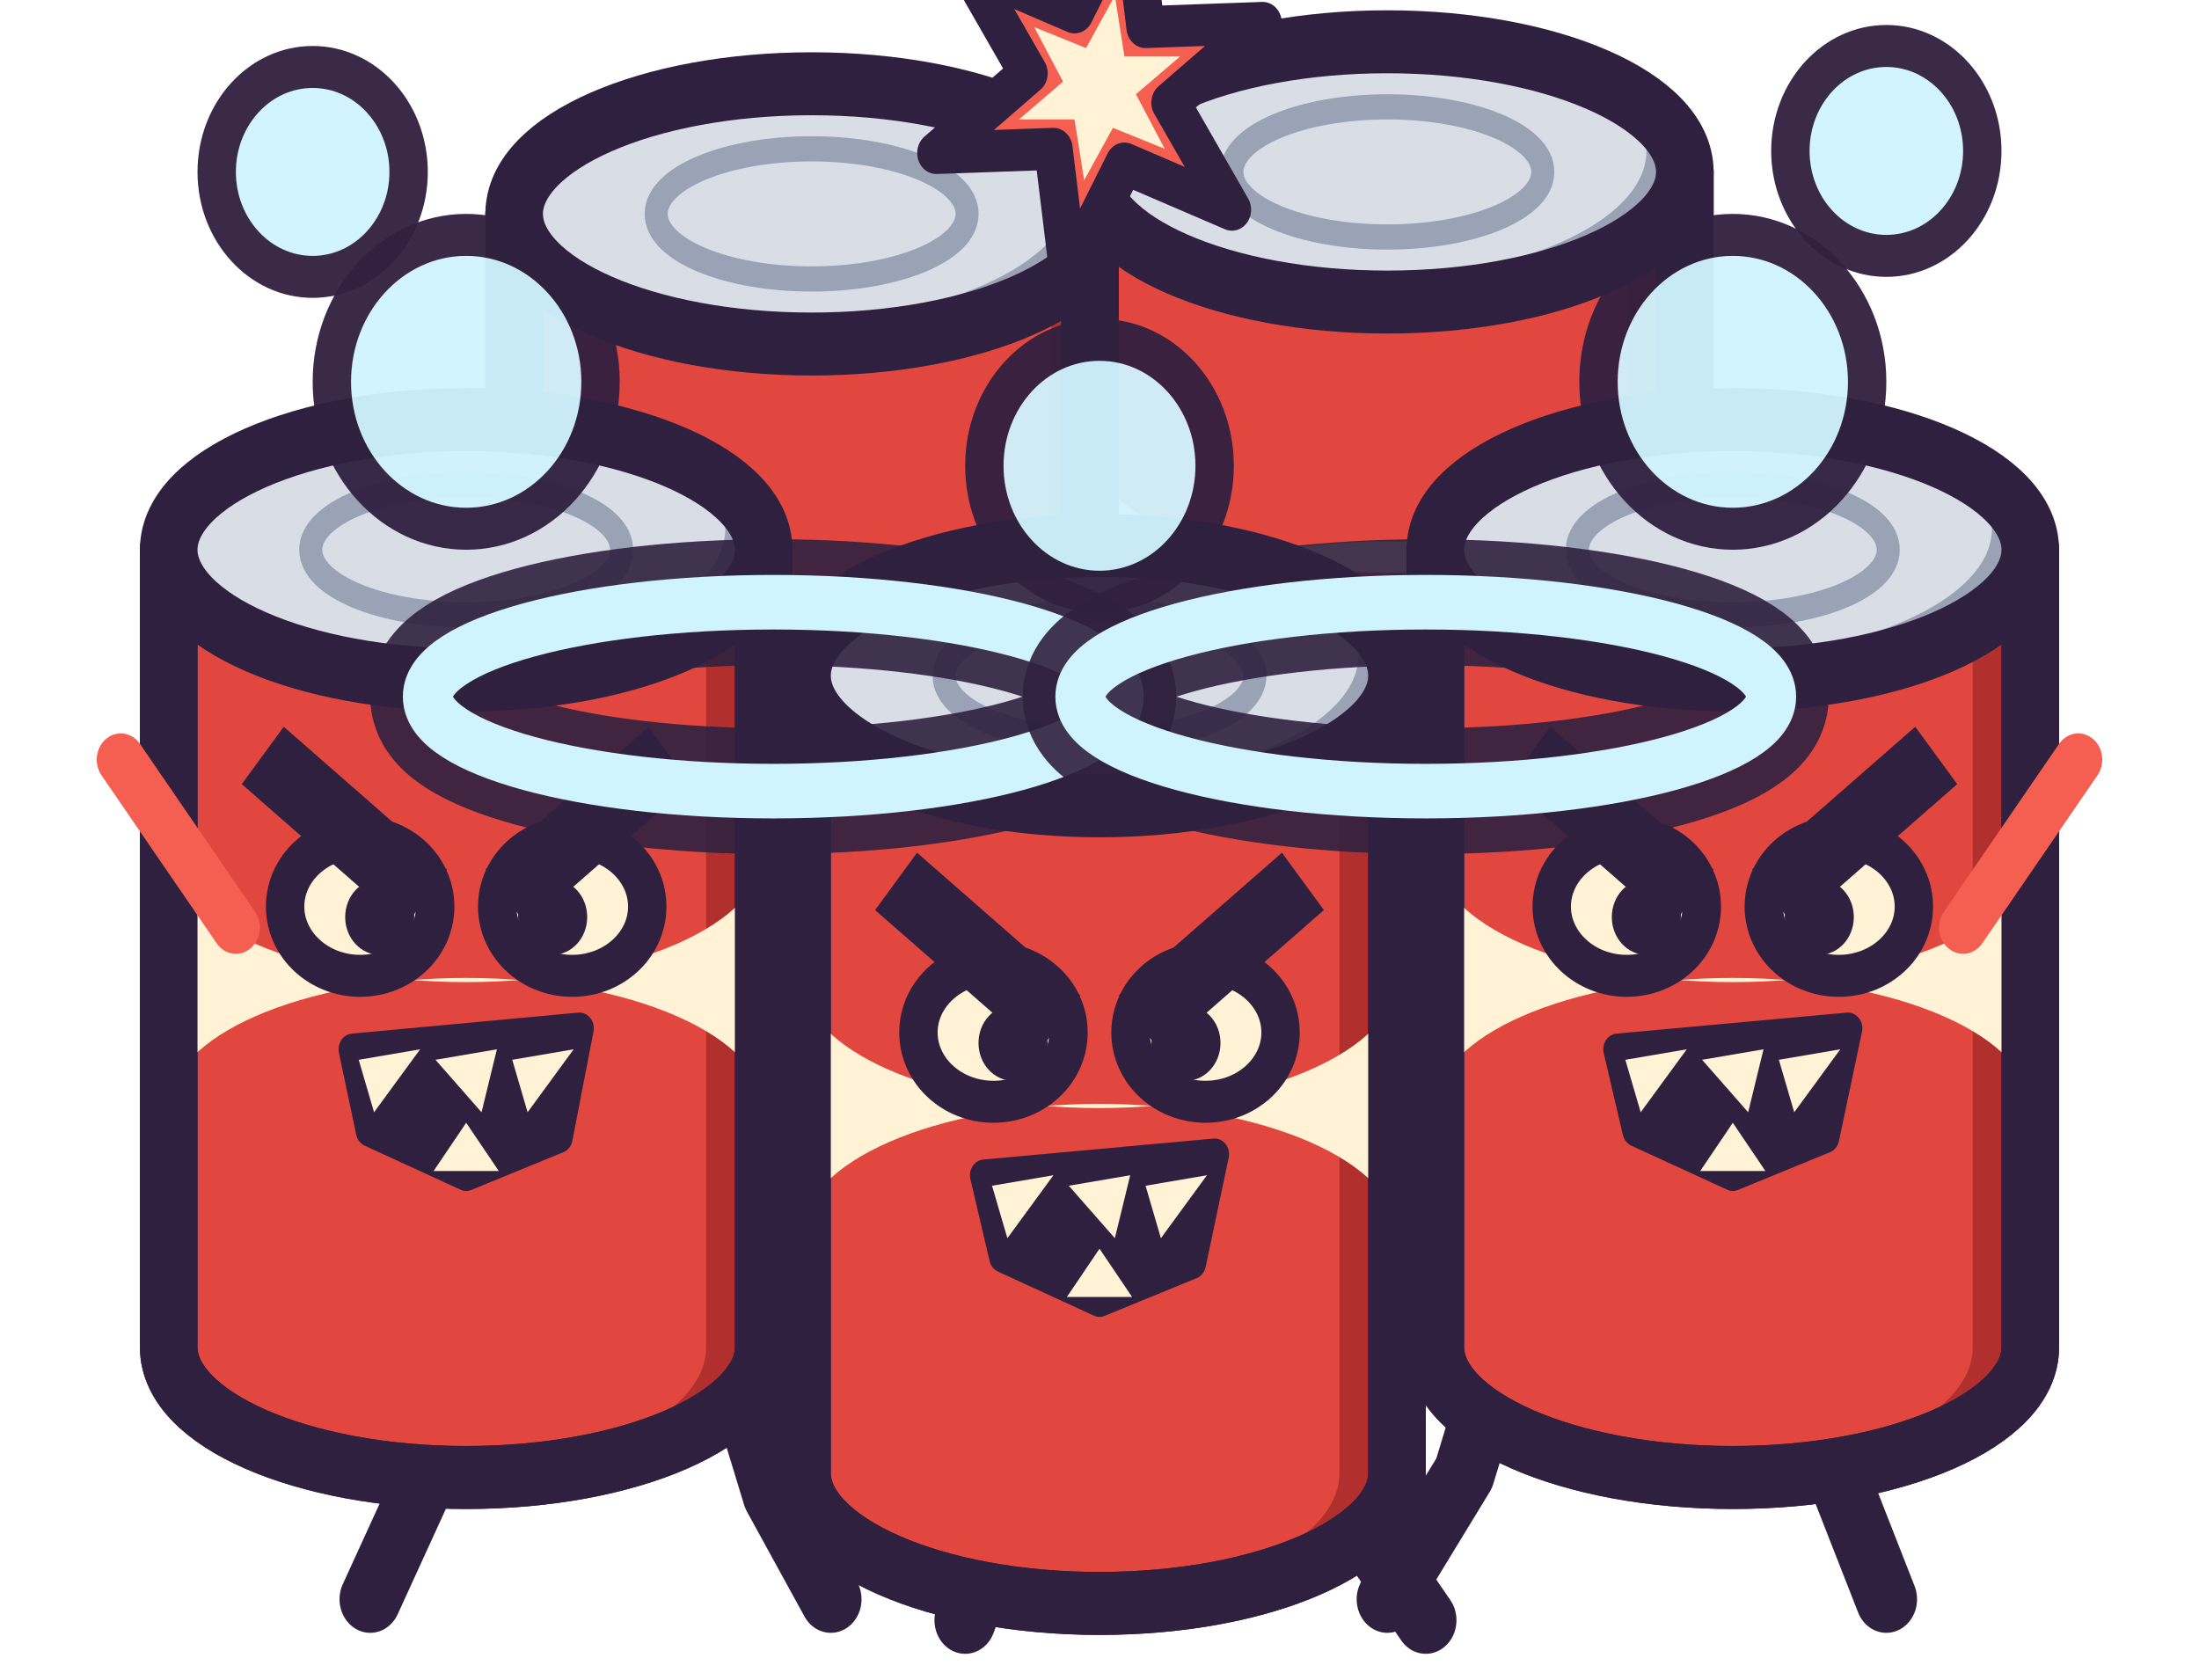
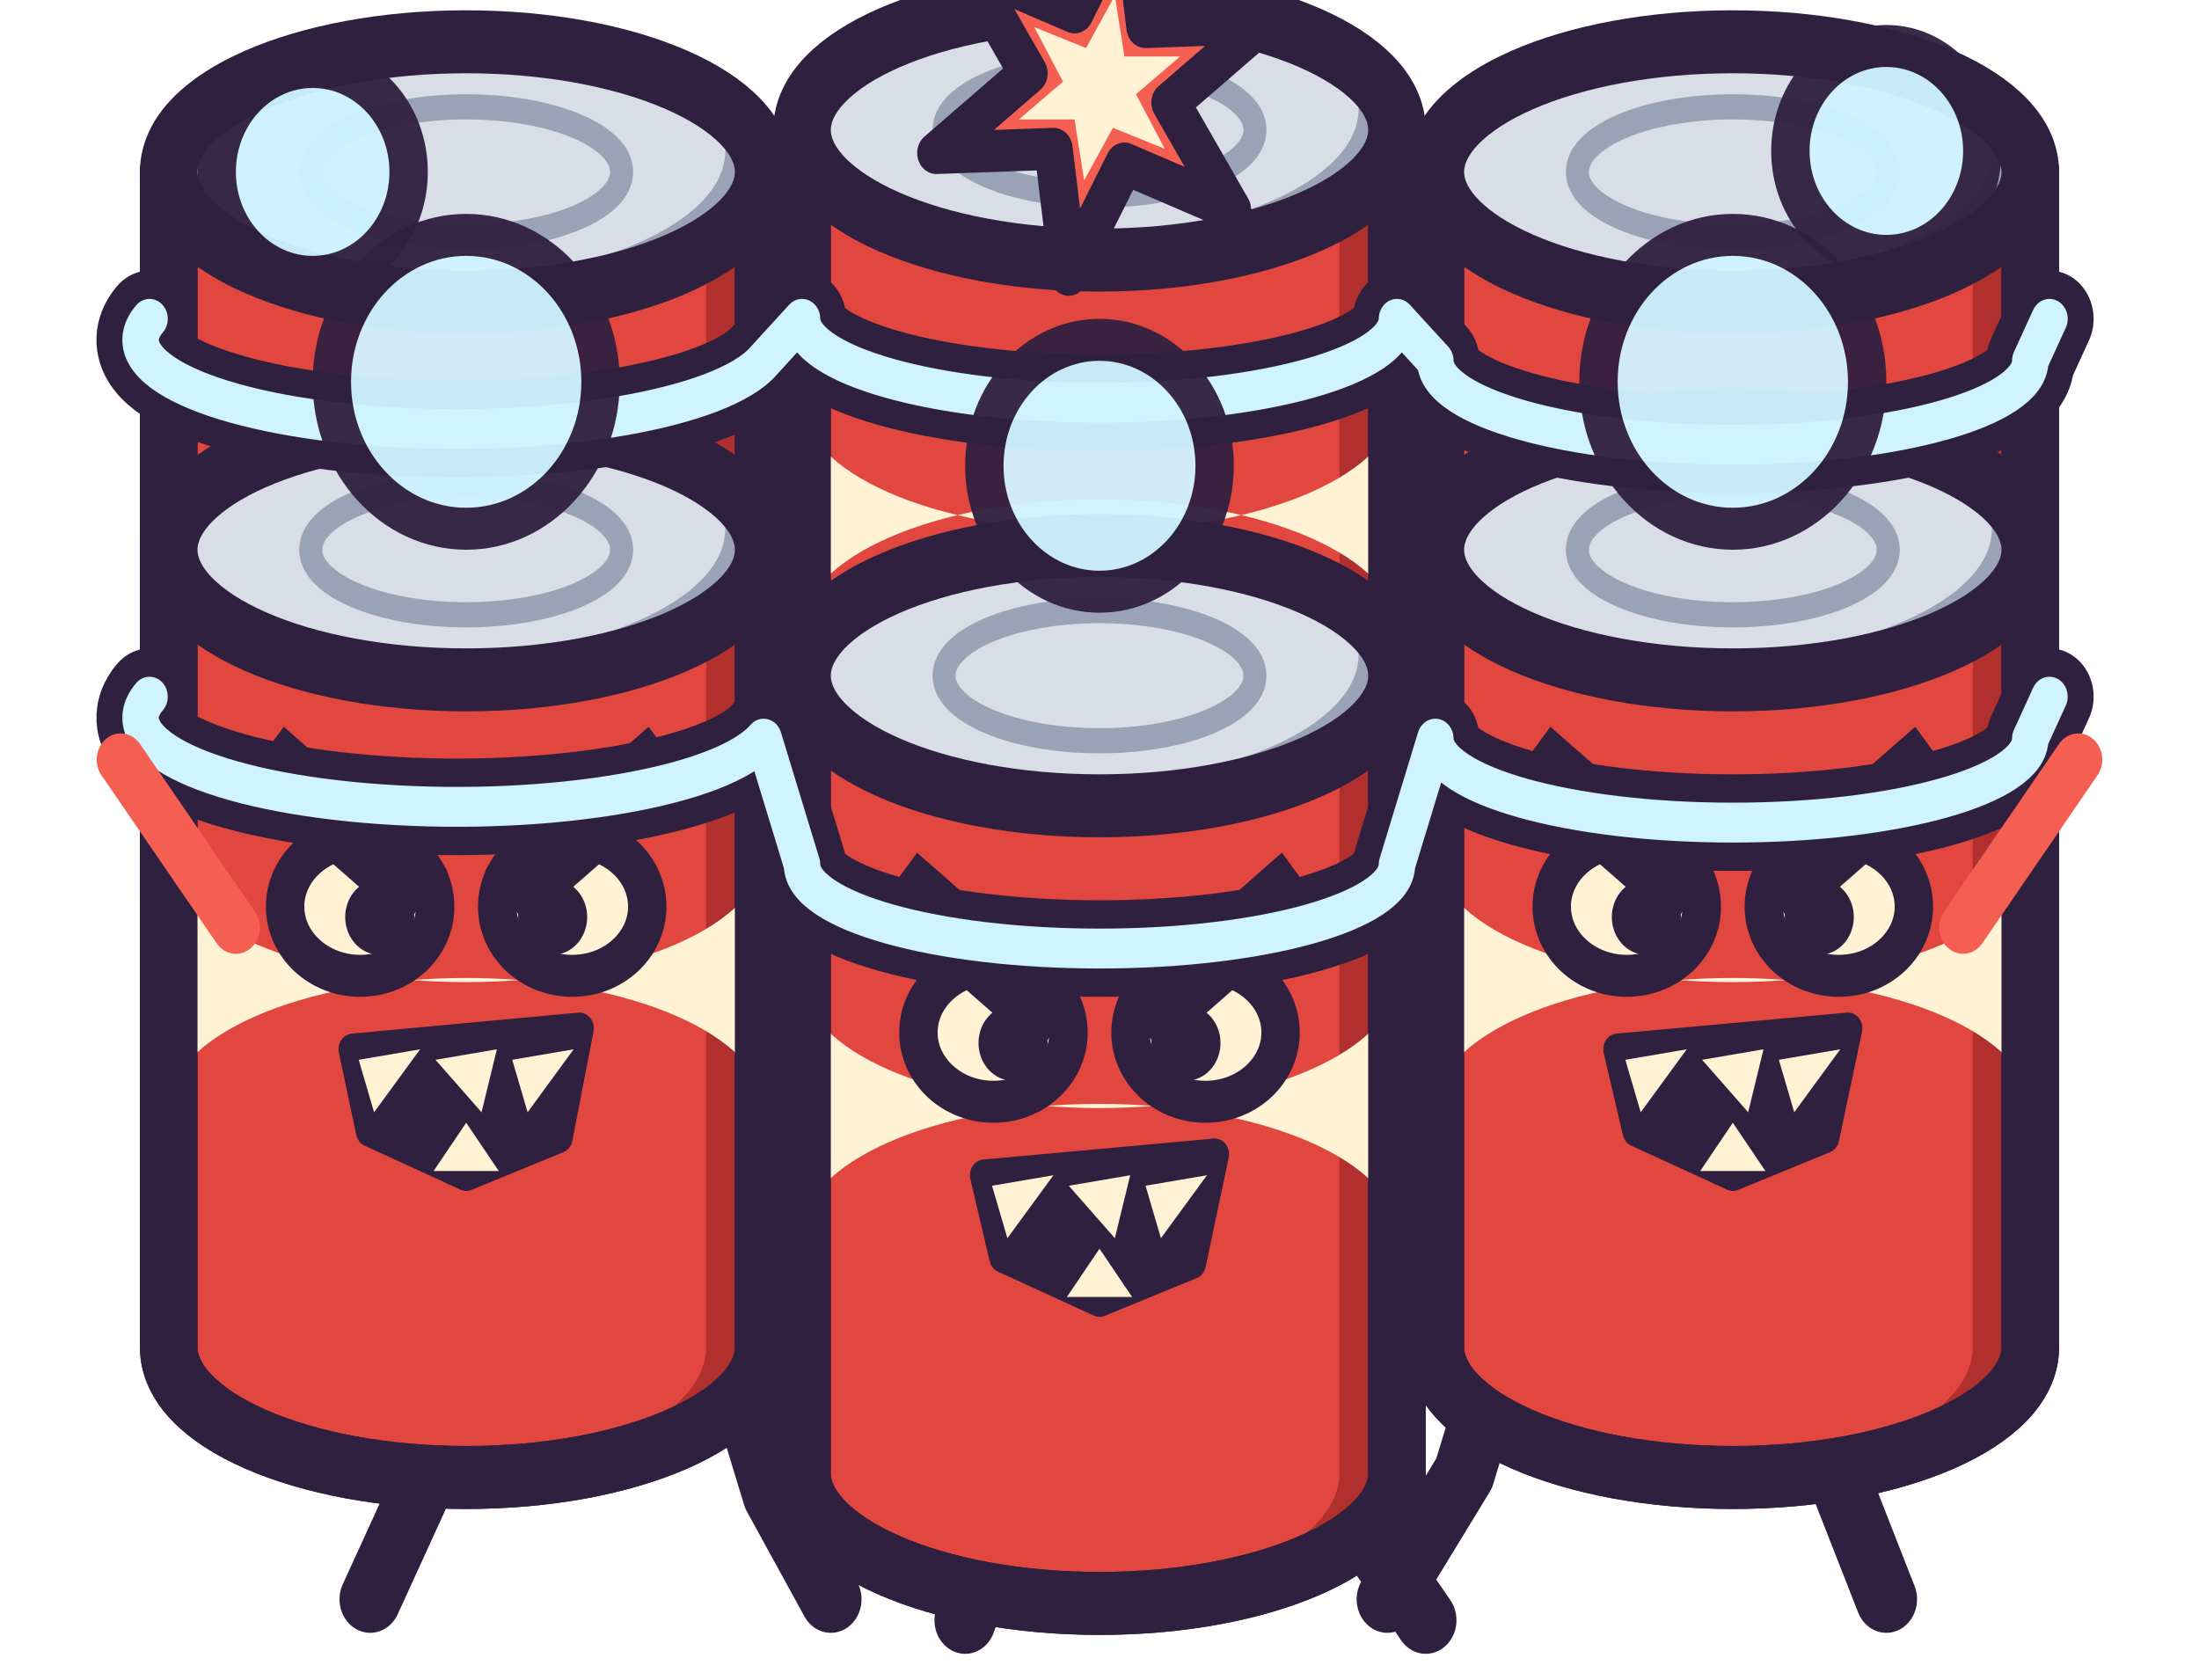
<svg xmlns="http://www.w3.org/2000/svg" width="110" height="84" viewBox="0 0 110 84">
  <g transform="translate(55 80) scale(0.96 1.05) translate(-55 -80)">
    <path d="M24 68L20 74L17 80" fill="none" stroke="#30203F" stroke-width="3.2" stroke-linecap="round" stroke-linejoin="round" />
    <path d="M36 69L38 75L41 80" fill="none" stroke="#30203F" stroke-width="3.2" stroke-linecap="round" stroke-linejoin="round" />
    <path d="M55 72L50 76L48 81" fill="none" stroke="#30203F" stroke-width="3.2" stroke-linecap="round" stroke-linejoin="round" />
    <path d="M66 72L69 77L72 81" fill="none" stroke="#30203F" stroke-width="3.2" stroke-linecap="round" stroke-linejoin="round" />
    <path d="M76 68L74 74L70 80" fill="none" stroke="#30203F" stroke-width="3.2" stroke-linecap="round" stroke-linejoin="round" />
    <path d="M89 66L93 73L96 80" fill="none" stroke="#30203F" stroke-width="3.2" stroke-linecap="round" stroke-linejoin="round" />
    <g transform="translate(0 0)">
      <g>
        <clipPath id="c2">
-           <path d="M24.5 14L24.5 48A15.5 6.2 0 0 0 55.5 48L55.5 14Z" />
-         </clipPath>
-         <path d="M24.5 14L24.5 48A15.5 6.2 0 0 0 55.5 48L55.5 14Z" fill="#B1302D" />
+           <path d="M6.5 12L6.5 46A15.5 6.2 0 0 0 37.5 46L37.5 12Z" />
+         </clipPath>
+         <path d="M6.5 12L6.5 46A15.5 6.2 0 0 0 37.5 46L37.5 12Z" fill="#B1302D" />
        <g clip-path="url(#c2)">
-           <path transform="translate(-3 0)" d="M24.5 14L24.5 48A15.5 6.2 0 0 0 55.5 48L55.5 14Z" fill="#E2473F" />
-         </g>
-         <path d="M24.5 14L24.5 48A15.5 6.2 0 0 0 55.5 48L55.5 14Z" fill="none" stroke="#30203F" stroke-width="3" stroke-linejoin="round" />
+           <path transform="translate(-3 0)" d="M6.5 12L6.5 46A15.5 6.2 0 0 0 37.5 46L37.5 12Z" fill="#E2473F" />
+         </g>
+         <path d="M6.5 12L6.5 46A15.5 6.2 0 0 0 37.5 46L37.5 12Z" fill="none" stroke="#30203F" stroke-width="3" stroke-linejoin="round" />
      </g>
      <clipPath id="c1">
-         <path d="M24.5 14L24.5 48A15.5 6.2 0 0 0 55.5 48L55.5 14Z" />
+         <path d="M6.5 12L6.5 46A15.5 6.2 0 0 0 37.5 46L37.5 12Z" />
      </clipPath>
      <g clip-path="url(#c1)">
-         <path d="M24.5 26.9A15.5 6.2 0 0 0 55.5 26.9L55.5 37.8A15.5 6.2 0 0 0 24.5 37.8Z" fill="#FFF2D5" />
-       </g>
-       <path d="M24.5 14L24.5 48A15.5 6.2 0 0 0 55.5 48L55.5 14Z" fill="none" stroke="#30203F" stroke-width="3" stroke-linejoin="round" />
+         <path d="M6.5 24.9A15.5 6.2 0 0 0 37.5 24.9L37.5 35.8A15.5 6.2 0 0 0 6.5 35.8Z" fill="#FFF2D5" />
+       </g>
+       <path d="M6.5 12L6.5 46A15.5 6.2 0 0 0 37.5 46L37.5 12Z" fill="none" stroke="#30203F" stroke-width="3" stroke-linejoin="round" />
      <g>
        <clipPath id="c3">
-           <path d="M24.5 14A15.5 6.2 0 1 0 55.5 14A15.5 6.2 0 1 0 24.5 14Z" />
-         </clipPath>
-         <path d="M24.5 14A15.5 6.2 0 1 0 55.5 14A15.5 6.2 0 1 0 24.5 14Z" fill="#9AA3B5" />
+           <path d="M6.5 12A15.5 6.2 0 1 0 37.5 12A15.5 6.2 0 1 0 6.5 12Z" />
+         </clipPath>
+         <path d="M6.5 12A15.5 6.2 0 1 0 37.5 12A15.5 6.2 0 1 0 6.5 12Z" fill="#9AA3B5" />
        <g clip-path="url(#c3)">
-           <path transform="translate(-2 -1)" d="M24.5 14A15.5 6.2 0 1 0 55.5 14A15.5 6.2 0 1 0 24.5 14Z" fill="#D9DDE6" />
-         </g>
-         <path d="M24.5 14A15.5 6.2 0 1 0 55.5 14A15.5 6.2 0 1 0 24.5 14Z" fill="none" stroke="#30203F" stroke-width="3" stroke-linejoin="round" />
-       </g>
-       <ellipse cx="40" cy="14" rx="8.1" ry="3.1" fill="none" stroke="#9AA3B5" stroke-width="1.2" />
+           <path transform="translate(-2 -1)" d="M6.5 12A15.5 6.2 0 1 0 37.5 12A15.5 6.2 0 1 0 6.5 12Z" fill="#D9DDE6" />
+         </g>
+         <path d="M6.5 12A15.5 6.2 0 1 0 37.5 12A15.5 6.2 0 1 0 6.5 12Z" fill="none" stroke="#30203F" stroke-width="3" stroke-linejoin="round" />
+       </g>
+       <ellipse cx="22" cy="12" rx="8.1" ry="3.1" fill="none" stroke="#9AA3B5" stroke-width="1.2" />
      <g>
        <clipPath id="c5">
-           <path d="M54.5 12L54.5 46A15.5 6.2 0 0 0 85.5 46L85.5 12Z" />
-         </clipPath>
-         <path d="M54.5 12L54.5 46A15.5 6.2 0 0 0 85.5 46L85.5 12Z" fill="#B1302D" />
+           <path d="M39.5 10L39.5 44A15.5 6.2 0 0 0 70.5 44L70.5 10Z" />
+         </clipPath>
+         <path d="M39.5 10L39.5 44A15.5 6.2 0 0 0 70.5 44L70.5 10Z" fill="#B1302D" />
        <g clip-path="url(#c5)">
-           <path transform="translate(-3 0)" d="M54.5 12L54.5 46A15.5 6.2 0 0 0 85.5 46L85.5 12Z" fill="#E2473F" />
-         </g>
-         <path d="M54.5 12L54.5 46A15.5 6.2 0 0 0 85.5 46L85.5 12Z" fill="none" stroke="#30203F" stroke-width="3" stroke-linejoin="round" />
+           <path transform="translate(-3 0)" d="M39.5 10L39.5 44A15.5 6.2 0 0 0 70.5 44L70.5 10Z" fill="#E2473F" />
+         </g>
+         <path d="M39.5 10L39.5 44A15.5 6.2 0 0 0 70.5 44L70.5 10Z" fill="none" stroke="#30203F" stroke-width="3" stroke-linejoin="round" />
      </g>
      <clipPath id="c4">
-         <path d="M54.5 12L54.5 46A15.5 6.2 0 0 0 85.5 46L85.5 12Z" />
+         <path d="M39.5 10L39.5 44A15.5 6.2 0 0 0 70.5 44L70.5 10Z" />
      </clipPath>
      <g clip-path="url(#c4)">
-         <path d="M54.5 24.9A15.5 6.2 0 0 0 85.5 24.9L85.5 35.8A15.5 6.2 0 0 0 54.5 35.8Z" fill="#FFF2D5" />
-       </g>
-       <path d="M54.5 12L54.5 46A15.5 6.2 0 0 0 85.5 46L85.5 12Z" fill="none" stroke="#30203F" stroke-width="3" stroke-linejoin="round" />
+         <path d="M39.5 22.9A15.5 6.2 0 0 0 70.5 22.9L70.5 33.8A15.5 6.2 0 0 0 39.5 33.8Z" fill="#FFF2D5" />
+       </g>
+       <path d="M39.5 10L39.5 44A15.5 6.2 0 0 0 70.5 44L70.5 10Z" fill="none" stroke="#30203F" stroke-width="3" stroke-linejoin="round" />
      <g>
        <clipPath id="c6">
-           <path d="M54.5 12A15.5 6.2 0 1 0 85.5 12A15.5 6.2 0 1 0 54.5 12Z" />
-         </clipPath>
-         <path d="M54.5 12A15.5 6.2 0 1 0 85.5 12A15.5 6.2 0 1 0 54.5 12Z" fill="#9AA3B5" />
+           <path d="M39.5 10A15.5 6.2 0 1 0 70.5 10A15.5 6.2 0 1 0 39.5 10Z" />
+         </clipPath>
+         <path d="M39.5 10A15.5 6.2 0 1 0 70.5 10A15.5 6.2 0 1 0 39.5 10Z" fill="#9AA3B5" />
        <g clip-path="url(#c6)">
-           <path transform="translate(-2 -1)" d="M54.5 12A15.5 6.2 0 1 0 85.5 12A15.5 6.2 0 1 0 54.5 12Z" fill="#D9DDE6" />
-         </g>
-         <path d="M54.5 12A15.5 6.2 0 1 0 85.5 12A15.5 6.2 0 1 0 54.5 12Z" fill="none" stroke="#30203F" stroke-width="3" stroke-linejoin="round" />
-       </g>
-       <ellipse cx="70" cy="12" rx="8.1" ry="3.1" fill="none" stroke="#9AA3B5" stroke-width="1.2" />
+           <path transform="translate(-2 -1)" d="M39.5 10A15.5 6.2 0 1 0 70.5 10A15.5 6.2 0 1 0 39.5 10Z" fill="#D9DDE6" />
+         </g>
+         <path d="M39.5 10A15.5 6.2 0 1 0 70.5 10A15.5 6.2 0 1 0 39.5 10Z" fill="none" stroke="#30203F" stroke-width="3" stroke-linejoin="round" />
+       </g>
+       <ellipse cx="55" cy="10" rx="8.1" ry="3.1" fill="none" stroke="#9AA3B5" stroke-width="1.2" />
      <g>
        <clipPath id="c8">
+           <path d="M72.5 12L72.5 46A15.5 6.2 0 0 0 103.5 46L103.5 12Z" />
+         </clipPath>
+         <path d="M72.5 12L72.5 46A15.5 6.2 0 0 0 103.5 46L103.5 12Z" fill="#B1302D" />
+         <g clip-path="url(#c8)">
+           <path transform="translate(-3 0)" d="M72.5 12L72.5 46A15.5 6.2 0 0 0 103.5 46L103.5 12Z" fill="#E2473F" />
+         </g>
+         <path d="M72.5 12L72.5 46A15.5 6.2 0 0 0 103.5 46L103.5 12Z" fill="none" stroke="#30203F" stroke-width="3" stroke-linejoin="round" />
+       </g>
+       <clipPath id="c7">
+         <path d="M72.5 12L72.5 46A15.5 6.2 0 0 0 103.5 46L103.5 12Z" />
+       </clipPath>
+       <g clip-path="url(#c7)">
+         <path d="M72.5 24.9A15.5 6.2 0 0 0 103.5 24.9L103.5 35.8A15.5 6.2 0 0 0 72.5 35.8Z" fill="#FFF2D5" />
+       </g>
+       <path d="M72.5 12L72.5 46A15.5 6.2 0 0 0 103.5 46L103.5 12Z" fill="none" stroke="#30203F" stroke-width="3" stroke-linejoin="round" />
+       <g>
+         <clipPath id="c9">
+           <path d="M72.5 12A15.5 6.2 0 1 0 103.5 12A15.5 6.2 0 1 0 72.5 12Z" />
+         </clipPath>
+         <path d="M72.5 12A15.5 6.2 0 1 0 103.5 12A15.5 6.2 0 1 0 72.5 12Z" fill="#9AA3B5" />
+         <g clip-path="url(#c9)">
+           <path transform="translate(-2 -1)" d="M72.5 12A15.5 6.2 0 1 0 103.5 12A15.5 6.2 0 1 0 72.5 12Z" fill="#D9DDE6" />
+         </g>
+         <path d="M72.5 12A15.5 6.2 0 1 0 103.5 12A15.5 6.2 0 1 0 72.5 12Z" fill="none" stroke="#30203F" stroke-width="3" stroke-linejoin="round" />
+       </g>
+       <ellipse cx="88" cy="12" rx="8.1" ry="3.1" fill="none" stroke="#9AA3B5" stroke-width="1.2" />
+       <g>
+         <clipPath id="c11">
          <path d="M6.5 30L6.5 68A15.5 6.2 0 0 0 37.5 68L37.5 30Z" />
        </clipPath>
        <path d="M6.5 30L6.5 68A15.5 6.2 0 0 0 37.5 68L37.5 30Z" fill="#B1302D" />
-         <g clip-path="url(#c8)">
+         <g clip-path="url(#c11)">
          <path transform="translate(-3 0)" d="M6.5 30L6.5 68A15.5 6.2 0 0 0 37.5 68L37.5 30Z" fill="#E2473F" />
        </g>
        <path d="M6.5 30L6.5 68A15.5 6.2 0 0 0 37.5 68L37.5 30Z" fill="none" stroke="#30203F" stroke-width="3" stroke-linejoin="round" />
      </g>
-       <clipPath id="c7">
+       <clipPath id="c10">
        <path d="M6.5 30L6.5 68A15.5 6.2 0 0 0 37.5 68L37.5 30Z" />
      </clipPath>
-       <g clip-path="url(#c7)">
+       <g clip-path="url(#c10)">
        <path d="M6.5 44.4A15.5 6.2 0 0 0 37.5 44.4L37.5 56.6A15.5 6.2 0 0 0 6.5 56.6Z" fill="#FFF2D5" />
      </g>
      <path d="M6.5 30L6.5 68A15.5 6.2 0 0 0 37.5 68L37.5 30Z" fill="none" stroke="#30203F" stroke-width="3" stroke-linejoin="round" />
      <g>
-         <clipPath id="c9">
+         <clipPath id="c12">
          <path d="M6.5 30A15.5 6.2 0 1 0 37.5 30A15.5 6.2 0 1 0 6.5 30Z" />
        </clipPath>
        <path d="M6.5 30A15.5 6.2 0 1 0 37.5 30A15.5 6.2 0 1 0 6.5 30Z" fill="#9AA3B5" />
-         <g clip-path="url(#c9)">
+         <g clip-path="url(#c12)">
          <path transform="translate(-2 -1)" d="M6.5 30A15.5 6.2 0 1 0 37.5 30A15.5 6.2 0 1 0 6.5 30Z" fill="#D9DDE6" />
        </g>
        <path d="M6.5 30A15.5 6.2 0 1 0 37.5 30A15.5 6.2 0 1 0 6.5 30Z" fill="none" stroke="#30203F" stroke-width="3" stroke-linejoin="round" />
      </g>
      <ellipse cx="22" cy="30" rx="8.1" ry="3.1" fill="none" stroke="#9AA3B5" stroke-width="1.2" />
      <ellipse cx="16.475" cy="47" rx="3.91" ry="3.3" fill="#FFF2D5" stroke="#30203F" stroke-width="2" />
      <circle cx="17.495" cy="47.5" r="1.8" fill="#30203F" />
      <ellipse cx="27.525" cy="47" rx="3.91" ry="3.3" fill="#FFF2D5" stroke="#30203F" stroke-width="2" />
      <circle cx="26.505" cy="47.5" r="1.8" fill="#30203F" />
      <path d="M11.4 39.8L19.9 46.6" fill="none" stroke="#30203F" stroke-width="3.5" stroke-linecap="butt" stroke-linejoin="round" />
      <path d="M32.6 39.8L24.1 46.6" fill="none" stroke="#30203F" stroke-width="3.5" stroke-linecap="butt" stroke-linejoin="round" />
      <path d="M16.1 53.8L27.9 52.8L26.8 58L22 59.8L17 57.7Z" fill="#30203F" stroke="#30203F" stroke-width="1.5" stroke-linejoin="round" />
      <path d="M16.4 54.3L19.6 53.8L17.2 56.8Z" fill="#FFF2D5" />
      <path d="M20.4 54.3L23.6 53.8L22.8 56.8Z" fill="#FFF2D5" />
      <path d="M24.4 54.3L27.6 53.8L25.2 56.8Z" fill="#FFF2D5" />
      <path d="M20.3 59.6L23.7 59.6L22 57.3Z" fill="#FFF2D5" />
      <g>
-         <clipPath id="c11">
+         <clipPath id="c14">
          <path d="M72.5 30L72.5 68A15.5 6.2 0 0 0 103.5 68L103.5 30Z" />
        </clipPath>
        <path d="M72.5 30L72.5 68A15.5 6.2 0 0 0 103.5 68L103.5 30Z" fill="#B1302D" />
-         <g clip-path="url(#c11)">
+         <g clip-path="url(#c14)">
          <path transform="translate(-3 0)" d="M72.5 30L72.5 68A15.5 6.2 0 0 0 103.5 68L103.5 30Z" fill="#E2473F" />
        </g>
        <path d="M72.5 30L72.5 68A15.5 6.2 0 0 0 103.5 68L103.5 30Z" fill="none" stroke="#30203F" stroke-width="3" stroke-linejoin="round" />
      </g>
-       <clipPath id="c10">
+       <clipPath id="c13">
        <path d="M72.5 30L72.5 68A15.5 6.2 0 0 0 103.5 68L103.5 30Z" />
      </clipPath>
-       <g clip-path="url(#c10)">
+       <g clip-path="url(#c13)">
        <path d="M72.5 44.4A15.5 6.2 0 0 0 103.5 44.4L103.5 56.6A15.5 6.2 0 0 0 72.5 56.6Z" fill="#FFF2D5" />
      </g>
      <path d="M72.5 30L72.5 68A15.5 6.2 0 0 0 103.5 68L103.5 30Z" fill="none" stroke="#30203F" stroke-width="3" stroke-linejoin="round" />
      <g>
-         <clipPath id="c12">
+         <clipPath id="c15">
          <path d="M72.5 30A15.5 6.2 0 1 0 103.5 30A15.5 6.2 0 1 0 72.5 30Z" />
        </clipPath>
        <path d="M72.5 30A15.5 6.2 0 1 0 103.5 30A15.5 6.2 0 1 0 72.5 30Z" fill="#9AA3B5" />
-         <g clip-path="url(#c12)">
+         <g clip-path="url(#c15)">
          <path transform="translate(-2 -1)" d="M72.5 30A15.5 6.2 0 1 0 103.5 30A15.5 6.2 0 1 0 72.5 30Z" fill="#D9DDE6" />
        </g>
        <path d="M72.5 30A15.5 6.2 0 1 0 103.5 30A15.5 6.2 0 1 0 72.5 30Z" fill="none" stroke="#30203F" stroke-width="3" stroke-linejoin="round" />
      </g>
      <ellipse cx="88" cy="30" rx="8.1" ry="3.1" fill="none" stroke="#9AA3B5" stroke-width="1.2" />
      <ellipse cx="82.475" cy="47" rx="3.91" ry="3.3" fill="#FFF2D5" stroke="#30203F" stroke-width="2" />
      <circle cx="83.495" cy="47.5" r="1.8" fill="#30203F" />
      <ellipse cx="93.525" cy="47" rx="3.91" ry="3.3" fill="#FFF2D5" stroke="#30203F" stroke-width="2" />
      <circle cx="92.505" cy="47.5" r="1.8" fill="#30203F" />
      <path d="M77.4 39.8L85.9 46.6" fill="none" stroke="#30203F" stroke-width="3.5" stroke-linecap="butt" stroke-linejoin="round" />
      <path d="M98.6 39.8L90.1 46.6" fill="none" stroke="#30203F" stroke-width="3.5" stroke-linecap="butt" stroke-linejoin="round" />
      <path d="M82 53.8L94 52.8L92.8 58L88 59.8L83 57.7Z" fill="#30203F" stroke="#30203F" stroke-width="1.5" stroke-linejoin="round" />
      <path d="M82.4 54.3L85.6 53.8L83.2 56.8Z" fill="#FFF2D5" />
      <path d="M86.4 54.3L89.6 53.8L88.8 56.8Z" fill="#FFF2D5" />
      <path d="M90.4 54.3L93.6 53.8L91.2 56.8Z" fill="#FFF2D5" />
      <path d="M86.3 59.6L89.7 59.6L88 57.3Z" fill="#FFF2D5" />
      <g>
-         <clipPath id="c14">
+         <clipPath id="c17">
          <path d="M39.5 36L39.5 74A15.5 6.2 0 0 0 70.5 74L70.5 36Z" />
        </clipPath>
        <path d="M39.5 36L39.5 74A15.5 6.2 0 0 0 70.5 74L70.5 36Z" fill="#B1302D" />
-         <g clip-path="url(#c14)">
+         <g clip-path="url(#c17)">
          <path transform="translate(-3 0)" d="M39.5 36L39.5 74A15.5 6.2 0 0 0 70.5 74L70.5 36Z" fill="#E2473F" />
        </g>
        <path d="M39.5 36L39.5 74A15.5 6.2 0 0 0 70.5 74L70.5 36Z" fill="none" stroke="#30203F" stroke-width="3" stroke-linejoin="round" />
      </g>
-       <clipPath id="c13">
+       <clipPath id="c16">
        <path d="M39.5 36L39.5 74A15.5 6.2 0 0 0 70.5 74L70.5 36Z" />
      </clipPath>
-       <g clip-path="url(#c13)">
+       <g clip-path="url(#c16)">
        <path d="M39.5 50.4A15.5 6.2 0 0 0 70.5 50.4L70.5 62.6A15.5 6.2 0 0 0 39.5 62.6Z" fill="#FFF2D5" />
      </g>
      <path d="M39.5 36L39.5 74A15.5 6.2 0 0 0 70.5 74L70.5 36Z" fill="none" stroke="#30203F" stroke-width="3" stroke-linejoin="round" />
      <g>
-         <clipPath id="c15">
+         <clipPath id="c18">
          <path d="M39.5 36A15.5 6.2 0 1 0 70.5 36A15.5 6.2 0 1 0 39.5 36Z" />
        </clipPath>
        <path d="M39.5 36A15.5 6.2 0 1 0 70.5 36A15.5 6.2 0 1 0 39.5 36Z" fill="#9AA3B5" />
-         <g clip-path="url(#c15)">
+         <g clip-path="url(#c18)">
          <path transform="translate(-2 -1)" d="M39.5 36A15.5 6.2 0 1 0 70.5 36A15.5 6.2 0 1 0 39.5 36Z" fill="#D9DDE6" />
        </g>
        <path d="M39.5 36A15.5 6.2 0 1 0 70.5 36A15.5 6.2 0 1 0 39.5 36Z" fill="none" stroke="#30203F" stroke-width="3" stroke-linejoin="round" />
      </g>
      <ellipse cx="55" cy="36" rx="8.1" ry="3.1" fill="none" stroke="#9AA3B5" stroke-width="1.2" />
      <ellipse cx="49.475" cy="53" rx="3.91" ry="3.3" fill="#FFF2D5" stroke="#30203F" stroke-width="2" />
      <circle cx="50.495" cy="53.5" r="1.8" fill="#30203F" />
      <ellipse cx="60.525" cy="53" rx="3.91" ry="3.3" fill="#FFF2D5" stroke="#30203F" stroke-width="2" />
      <circle cx="59.505" cy="53.5" r="1.8" fill="#30203F" />
      <path d="M44.4 45.8L52.9 52.6" fill="none" stroke="#30203F" stroke-width="3.5" stroke-linecap="butt" stroke-linejoin="round" />
      <path d="M65.6 45.8L57.1 52.6" fill="none" stroke="#30203F" stroke-width="3.5" stroke-linecap="butt" stroke-linejoin="round" />
      <path d="M49 59.8L61 58.8L59.8 64L55 65.8L50 63.7Z" fill="#30203F" stroke="#30203F" stroke-width="1.5" stroke-linejoin="round" />
      <path d="M49.4 60.3L52.6 59.8L50.2 62.8Z" fill="#FFF2D5" />
      <path d="M53.4 60.3L56.6 59.8L55.8 62.8Z" fill="#FFF2D5" />
      <path d="M57.4 60.3L60.6 59.8L58.2 62.8Z" fill="#FFF2D5" />
      <path d="M53.3 65.6L56.7 65.6L55 63.3Z" fill="#FFF2D5" />
-       <path d="M16,40 42,52 68,52 95,41" fill="none" stroke="#30203F" stroke-width="6.5" stroke-linejoin="round" stroke-linecap="round" opacity=".0" />
-       <ellipse cx="38" cy="37" rx="18" ry="4.5" fill="none" stroke="#30203F" stroke-width="6" opacity=".9" />
-       <ellipse cx="38" cy="37" rx="18" ry="4.5" fill="none" stroke="#CFF3FF" stroke-width="2.6" />
-       <ellipse cx="72" cy="37" rx="18" ry="4.5" fill="none" stroke="#30203F" stroke-width="6" opacity=".9" />
-       <ellipse cx="72" cy="37" rx="18" ry="4.5" fill="none" stroke="#CFF3FF" stroke-width="2.6" />
+       <path d="M5.5 19 A15.5 4 0 0 0 37.5 21 L39.5 19 A15.5 4 0 0 0 70.5 19 L72.5 21 A15.5 4 0 0 0 103.5 21 L104.5 19" fill="none" stroke="#30203F" stroke-width="4.6" stroke-linejoin="round" stroke-linecap="round" />
+       <path d="M5.5 19 A15.5 4 0 0 0 37.5 21 L39.5 19 A15.5 4 0 0 0 70.5 19 L72.5 21 A15.5 4 0 0 0 103.5 21 L104.5 19" fill="none" stroke="#CFF3FF" stroke-width="1.9" stroke-linejoin="round" stroke-linecap="round" />
+       <path d="M5.5 37 A15.5 4 0 0 0 37.5 39 L39.5 45 A15.5 4 0 0 0 70.5 45 L72.5 39 A15.5 4 0 0 0 103.5 39 L104.5 37" fill="none" stroke="#30203F" stroke-width="4.6" stroke-linejoin="round" stroke-linecap="round" />
+       <path d="M5.5 37 A15.5 4 0 0 0 37.5 39 L39.5 45 A15.5 4 0 0 0 70.5 45 L72.5 39 A15.5 4 0 0 0 103.5 39 L104.5 37" fill="none" stroke="#CFF3FF" stroke-width="1.9" stroke-linejoin="round" stroke-linecap="round" />
      <circle cx="22" cy="22" r="7" fill="#CFF3FF" stroke="#30203F" stroke-width="2" opacity=".95" />
      <circle cx="14" cy="12" r="5" fill="#CFF3FF" stroke="#30203F" stroke-width="2" opacity=".95" />
      <circle cx="88" cy="22" r="7" fill="#CFF3FF" stroke="#30203F" stroke-width="2" opacity=".95" />
      <circle cx="96" cy="11" r="5" fill="#CFF3FF" stroke="#30203F" stroke-width="2" opacity=".95" />
      <circle cx="55" cy="26" r="6" fill="#CFF3FF" stroke="#30203F" stroke-width="2" opacity=".95" />
      <path d="M56.6 -0.9L57.4 5.1L63.5 4.9L58.7 8.7L61.9 13.8L56.3 11.6L53.4 16.9L52.6 10.9L46.5 11.1L51.3 7.3L48.1 2.2L53.7 4.4Z" fill="#F45F52" stroke="#30203F" stroke-width="2" stroke-linejoin="round" />
      <path d="M55.8 3.6L56.3 6.5L59.2 6.5L56.9 8.3L58.4 10.9L55.7 9.9L54.2 12.4L53.7 9.5L50.8 9.5L53.1 7.7L51.6 5.1L54.3 6.1Z" fill="#FFF2D5" />
      <path d="M4 40L10 48" fill="none" stroke="#F45F52" stroke-width="2.5" stroke-linecap="round" stroke-linejoin="round" />
      <path d="M106 40L100 48" fill="none" stroke="#F45F52" stroke-width="2.5" stroke-linecap="round" stroke-linejoin="round" />
    </g>
  </g>
</svg>
